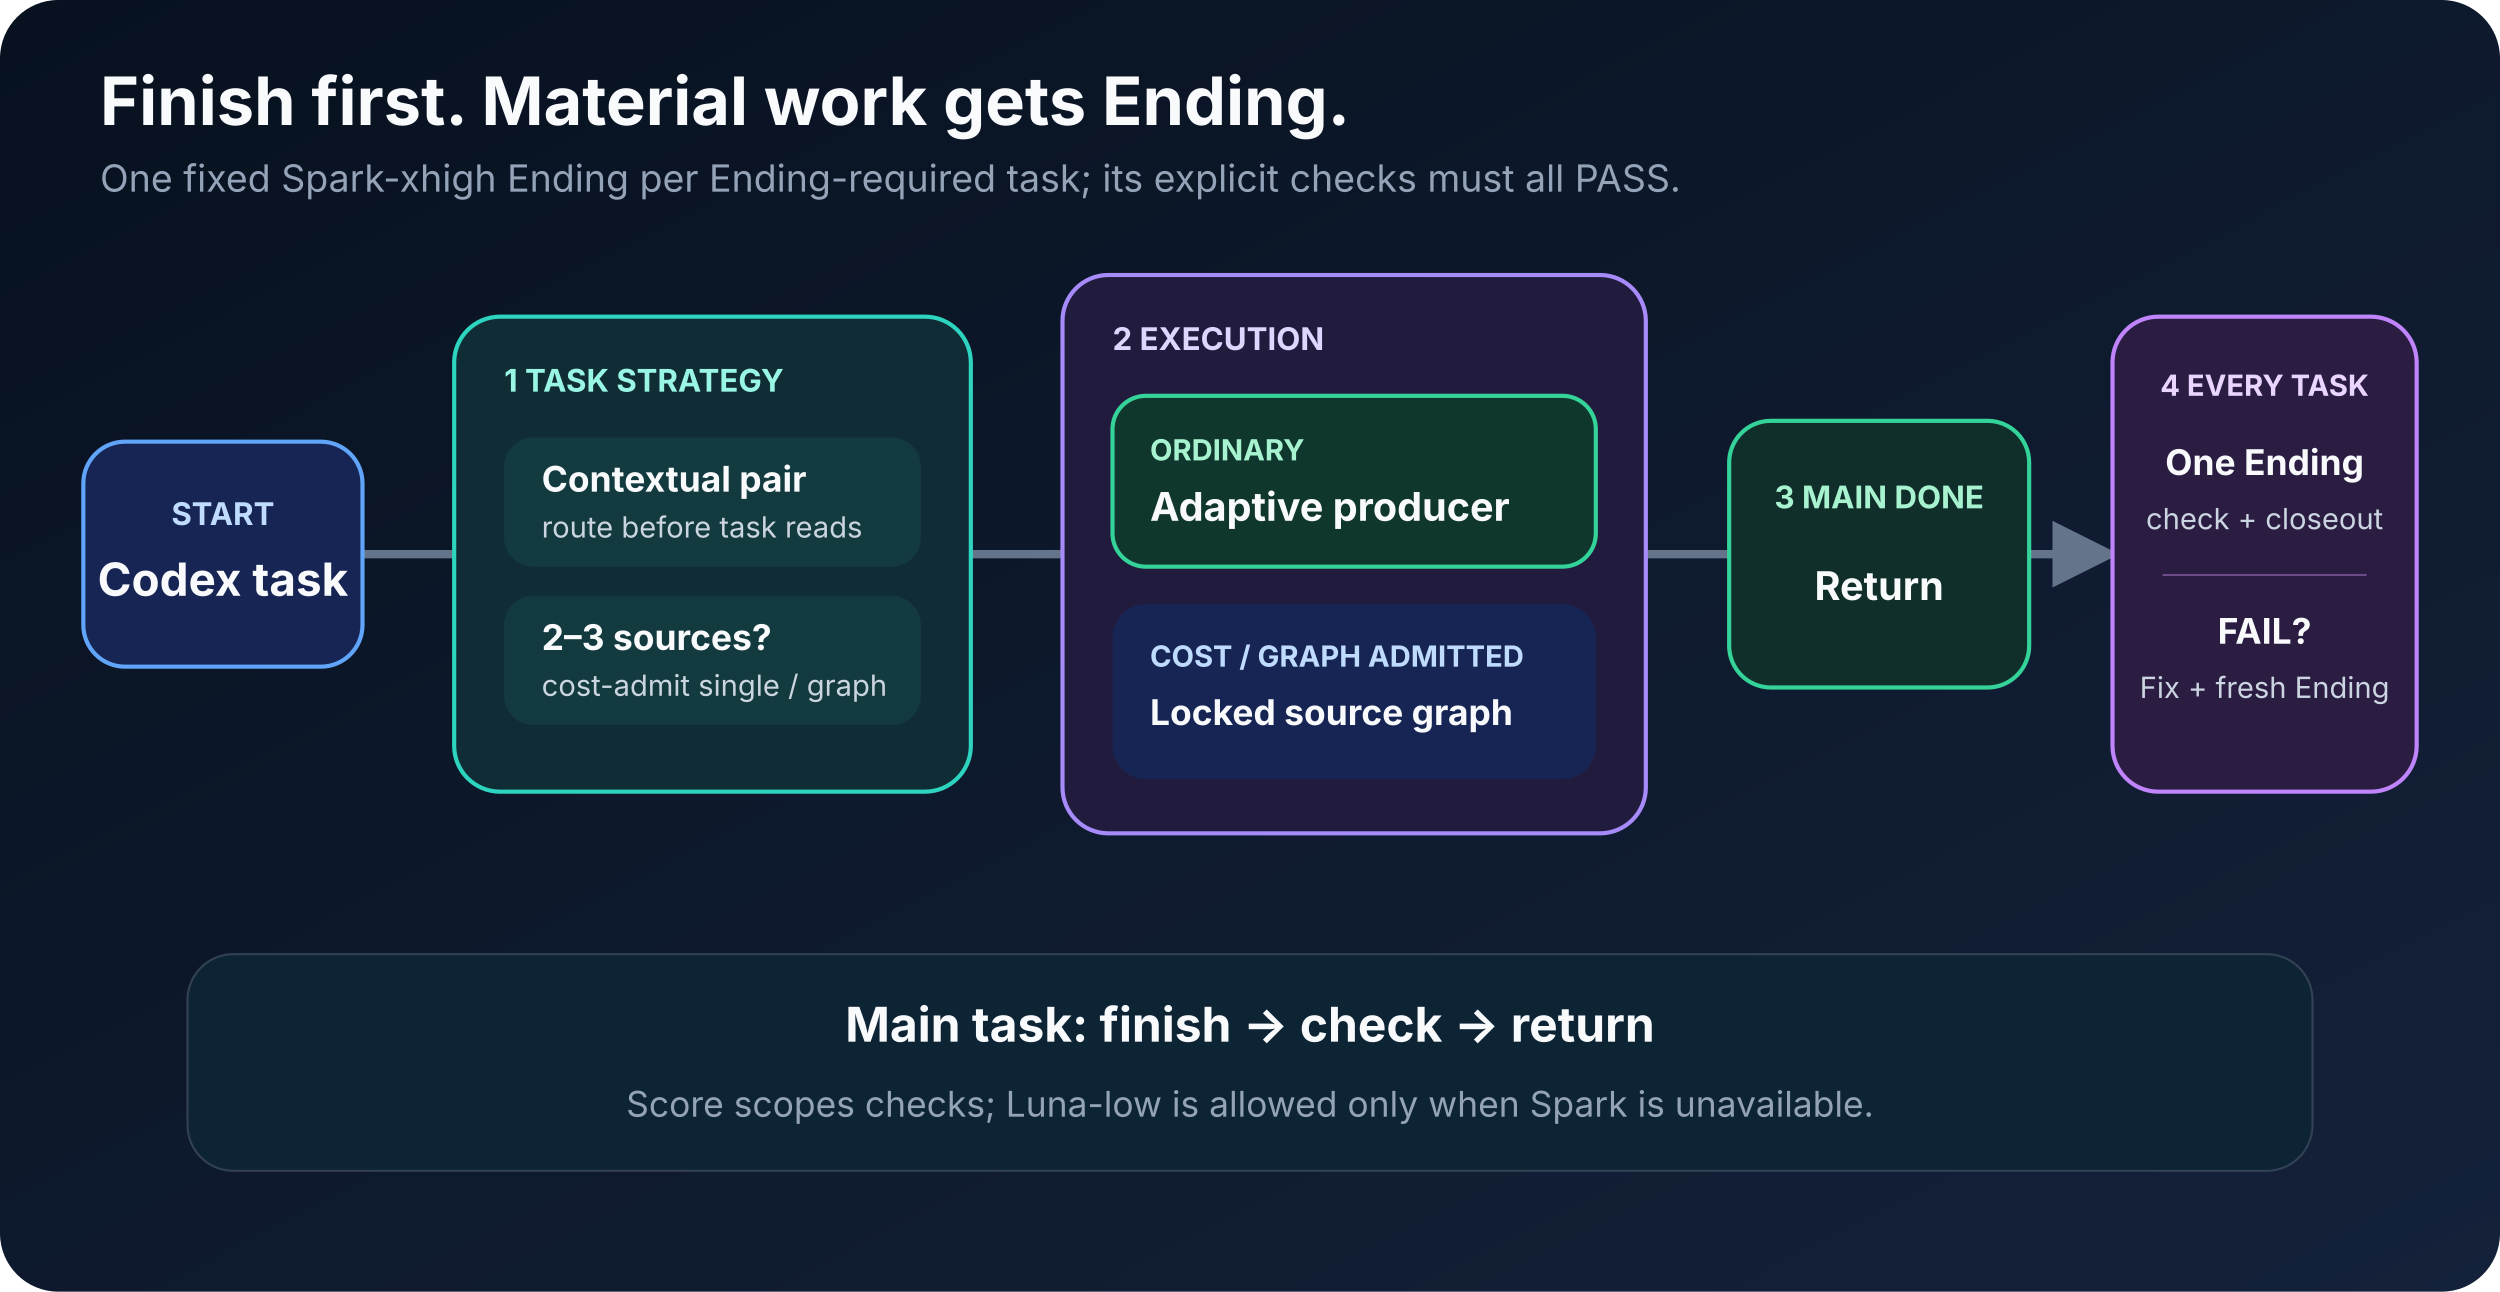
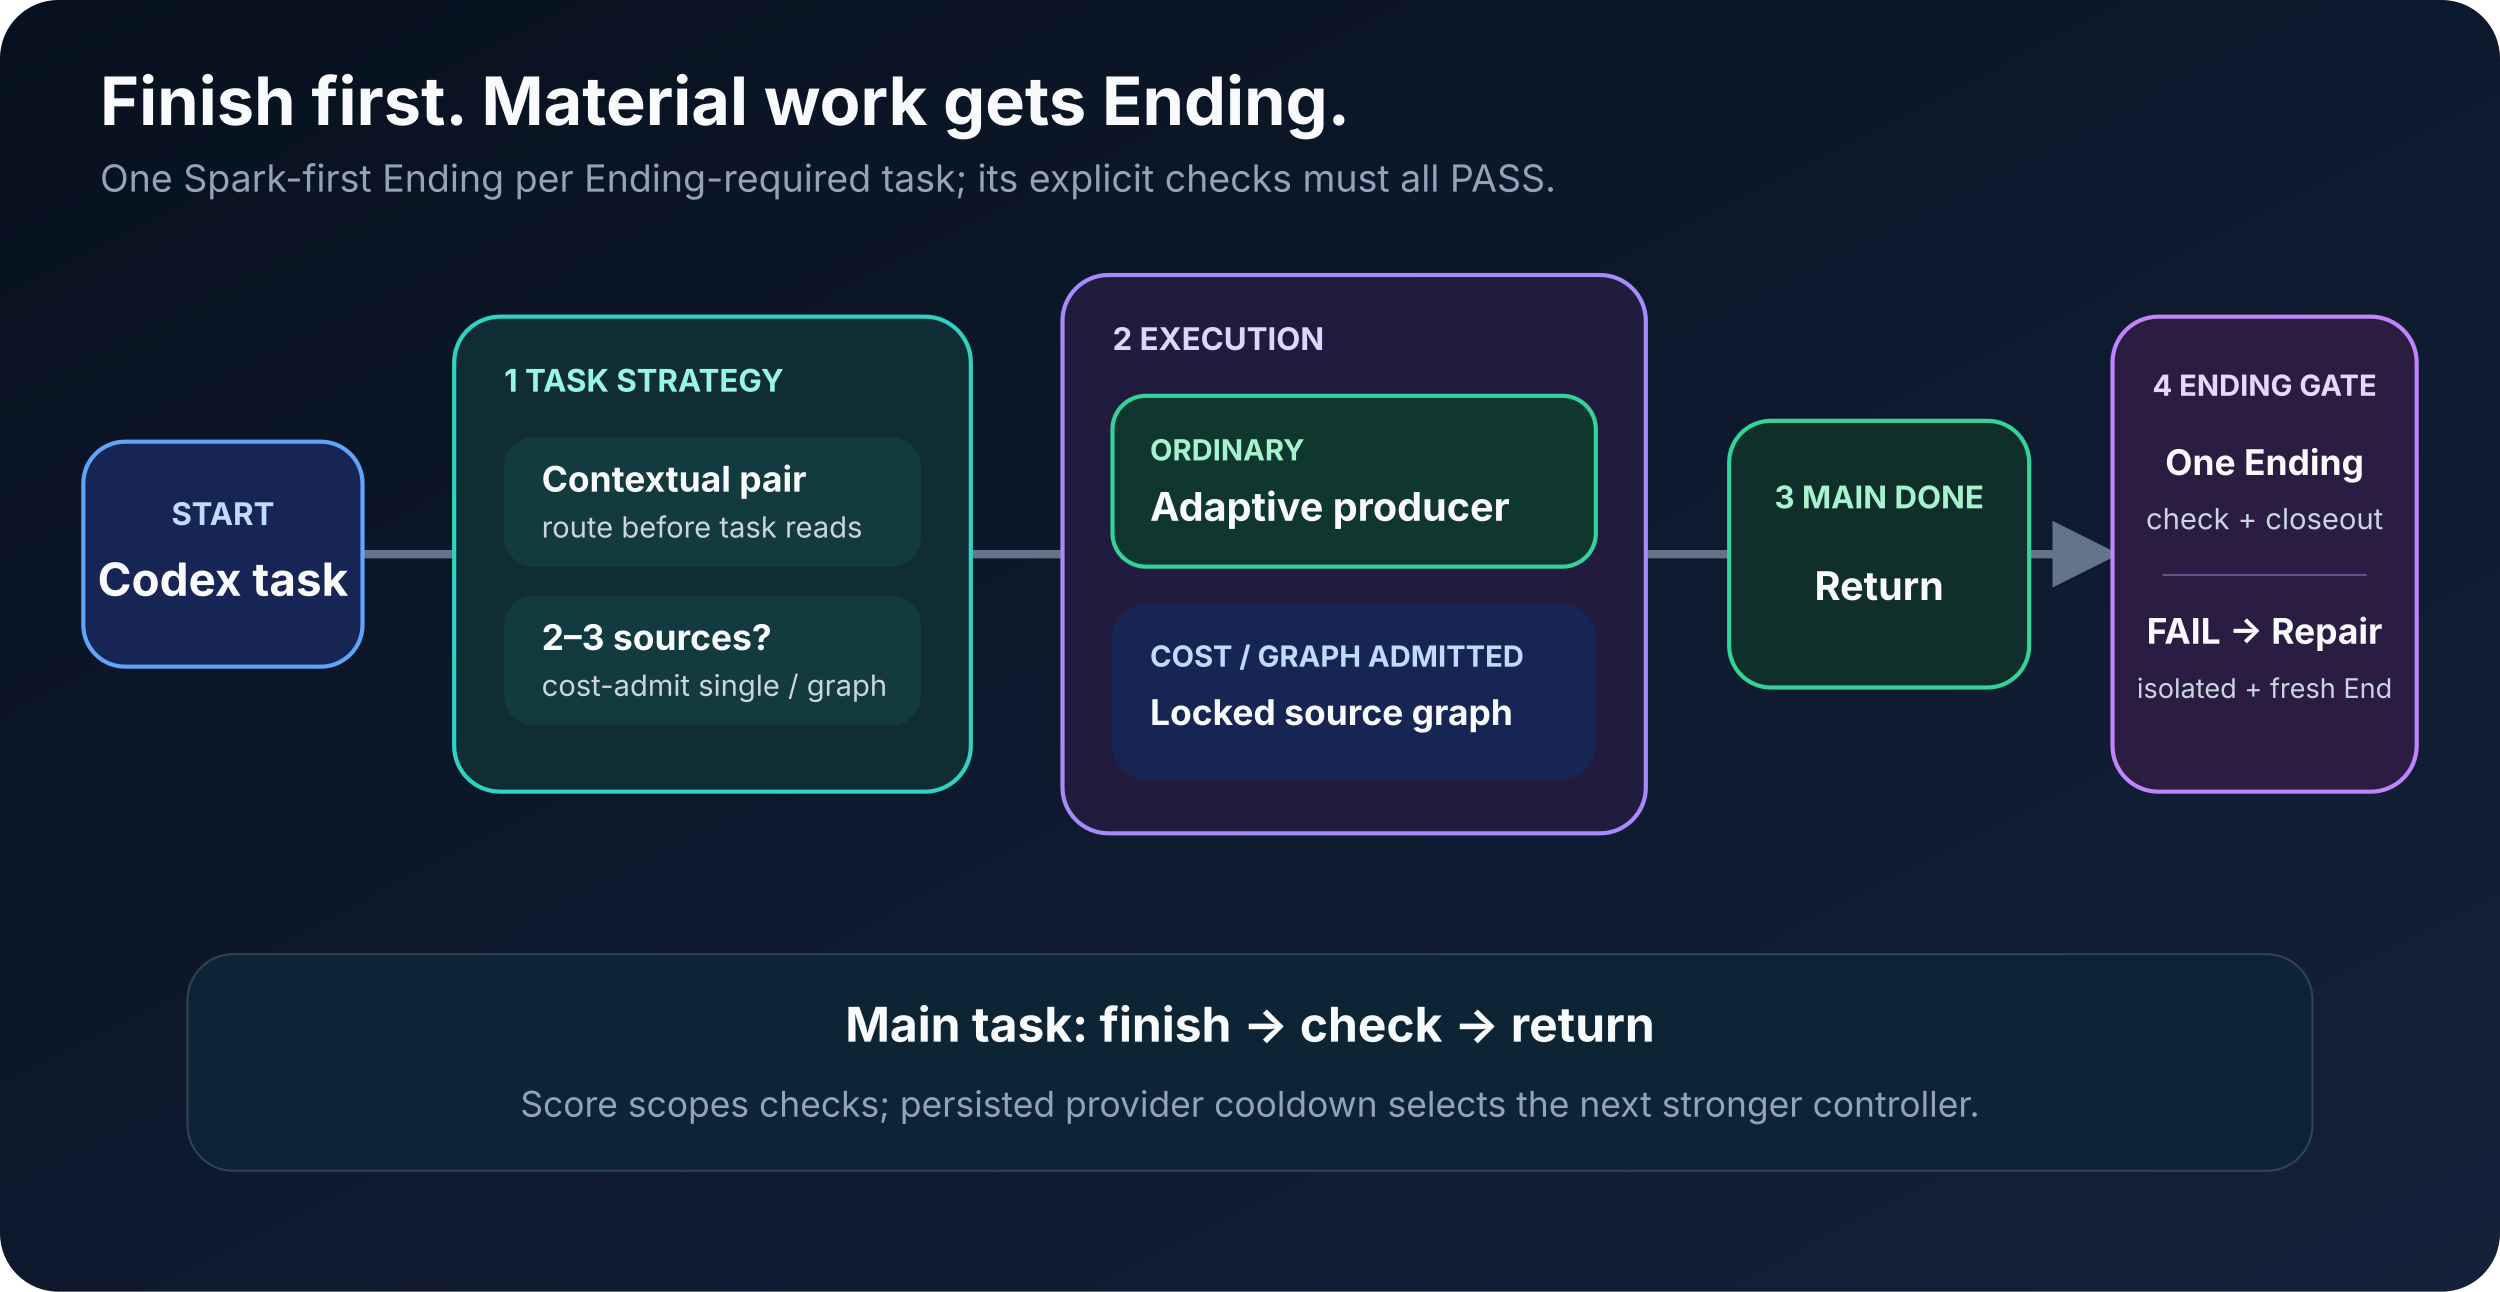
<svg xmlns="http://www.w3.org/2000/svg" width="1200" height="620" viewBox="0 0 1200 620" role="img" aria-labelledby="title desc">
  <defs>
    <linearGradient id="background" x1="0" y1="0" x2="1" y2="1">
      <stop stop-color="#07111f" />
      <stop offset="1" stop-color="#14213a" />
    </linearGradient>
    <marker id="arrow" viewBox="0 0 10 10" refX="9" refY="5" markerWidth="8" markerHeight="8" orient="auto">
      <path d="M0 0 10 5 0 10z" fill="#64748b" />
    </marker>
  </defs>
  <rect width="1200" height="620" rx="28" fill="url(#background)" />
  <text x="48" y="60" fill="#f8fafc" font-family="-apple-system,BlinkMacSystemFont,'Segoe UI',sans-serif" font-size="32" font-weight="700">Finish first. Material work gets Ending.</text>
-   <text x="48" y="92" fill="#94a3b8" font-family="-apple-system,BlinkMacSystemFont,'Segoe UI',sans-serif" font-size="18">One fixed Spark-xhigh Ending per Ending-required task; its explicit checks must all PASS.</text>
+   <text x="48" y="92" fill="#94a3b8" font-family="-apple-system,BlinkMacSystemFont,'Segoe UI',sans-serif" font-size="18">One Spark-first Ending per Ending-required task; its explicit checks must all PASS.</text>
  <path d="M174 266H218 M466 266H510 M790 266H830 M974 266H1014" fill="none" stroke="#64748b" stroke-width="4" marker-end="url(#arrow)" />
  <rect x="40" y="212" width="134" height="108" rx="20" fill="#172554" stroke="#60a5fa" stroke-width="2" />
  <text x="107" y="252" text-anchor="middle" fill="#bfdbfe" font-family="-apple-system,BlinkMacSystemFont,'Segoe UI',sans-serif" font-size="15" font-weight="700">START</text>
  <text x="107" y="286" text-anchor="middle" fill="#f8fafc" font-family="-apple-system,BlinkMacSystemFont,'Segoe UI',sans-serif" font-size="22" font-weight="700">Codex task</text>
  <rect x="218" y="152" width="248" height="228" rx="22" fill="#102d35" stroke="#2dd4bf" stroke-width="2" />
  <text x="242" y="188" fill="#99f6e4" font-family="-apple-system,BlinkMacSystemFont,'Segoe UI',sans-serif" font-size="15" font-weight="700">1  TASK STRATEGY</text>
  <rect x="242" y="210" width="200" height="62" rx="14" fill="#123a3f" />
  <text x="260" y="236" fill="#f8fafc" font-family="-apple-system,BlinkMacSystemFont,'Segoe UI',sans-serif" font-size="17" font-weight="700">Contextual pair</text>
  <text x="260" y="258" fill="#cbd5e1" font-family="-apple-system,BlinkMacSystemFont,'Segoe UI',sans-serif" font-size="14">route before task reads</text>
  <rect x="242" y="286" width="200" height="62" rx="14" fill="#123a3f" />
  <text x="260" y="312" fill="#f8fafc" font-family="-apple-system,BlinkMacSystemFont,'Segoe UI',sans-serif" font-size="17" font-weight="700">2–3 sources?</text>
  <text x="260" y="334" fill="#cbd5e1" font-family="-apple-system,BlinkMacSystemFont,'Segoe UI',sans-serif" font-size="14">cost-admit single / graph</text>
  <rect x="510" y="132" width="280" height="268" rx="22" fill="#211b3d" stroke="#a78bfa" stroke-width="2" />
  <text x="534" y="168" fill="#ddd6fe" font-family="-apple-system,BlinkMacSystemFont,'Segoe UI',sans-serif" font-size="15" font-weight="700">2  EXECUTION</text>
  <rect x="534" y="190" width="232" height="82" rx="16" fill="#10372e" stroke="#34d399" stroke-width="2" />
  <text x="552" y="221" fill="#a7f3d0" font-family="-apple-system,BlinkMacSystemFont,'Segoe UI',sans-serif" font-size="14" font-weight="700">ORDINARY</text>
  <text x="552" y="250" fill="#f8fafc" font-family="-apple-system,BlinkMacSystemFont,'Segoe UI',sans-serif" font-size="19" font-weight="700">Adaptive producer</text>
  <rect x="534" y="290" width="232" height="84" rx="16" fill="#172554" />
  <text x="552" y="320" fill="#bfdbfe" font-family="-apple-system,BlinkMacSystemFont,'Segoe UI',sans-serif" font-size="14" font-weight="700">COST / GRAPH ADMITTED</text>
  <text x="552" y="348" fill="#f8fafc" font-family="-apple-system,BlinkMacSystemFont,'Segoe UI',sans-serif" font-size="17" font-weight="700">Locked source graph</text>
  <rect x="830" y="202" width="144" height="128" rx="20" fill="#102e2a" stroke="#34d399" stroke-width="2" />
  <text x="902" y="244" text-anchor="middle" fill="#a7f3d0" font-family="-apple-system,BlinkMacSystemFont,'Segoe UI',sans-serif" font-size="15" font-weight="700">3  MAIN DONE</text>
  <text x="902" y="288" text-anchor="middle" fill="#f8fafc" font-family="-apple-system,BlinkMacSystemFont,'Segoe UI',sans-serif" font-size="19" font-weight="700">Return</text>
  <rect x="1014" y="152" width="146" height="228" rx="22" fill="#2b1c42" stroke="#c084fc" stroke-width="2" />
-   <text x="1087" y="190" text-anchor="middle" fill="#e9d5ff" font-family="-apple-system,BlinkMacSystemFont,'Segoe UI',sans-serif" font-size="14" font-weight="700">4  EVERY TASK</text>
+   <text x="1087" y="190" text-anchor="middle" fill="#e9d5ff" font-family="-apple-system,BlinkMacSystemFont,'Segoe UI',sans-serif" font-size="14" font-weight="700">4  ENDING GATE</text>
  <text x="1087" y="228" text-anchor="middle" fill="#f8fafc" font-family="-apple-system,BlinkMacSystemFont,'Segoe UI',sans-serif" font-size="17" font-weight="700">One Ending</text>
  <text x="1087" y="254" text-anchor="middle" fill="#cbd5e1" font-family="-apple-system,BlinkMacSystemFont,'Segoe UI',sans-serif" font-size="14">check + closeout</text>
  <line x1="1038" y1="276" x2="1136" y2="276" stroke="#6b4b88" />
-   <text x="1087" y="309" text-anchor="middle" fill="#f8fafc" font-family="-apple-system,BlinkMacSystemFont,'Segoe UI',sans-serif" font-size="17" font-weight="700">FAIL?</text>
-   <text x="1087" y="335" text-anchor="middle" fill="#cbd5e1" font-family="-apple-system,BlinkMacSystemFont,'Segoe UI',sans-serif" font-size="14">Fix + fresh Ending</text>
+   <text x="1087" y="309" text-anchor="middle" fill="#f8fafc" font-family="-apple-system,BlinkMacSystemFont,'Segoe UI',sans-serif" font-size="17" font-weight="700">FAIL → Repair</text>
+   <text x="1087" y="335" text-anchor="middle" fill="#cbd5e1" font-family="-apple-system,BlinkMacSystemFont,'Segoe UI',sans-serif" font-size="13">isolated + fresh End</text>
  <rect x="90" y="458" width="1020" height="104" rx="22" fill="#0d2435" stroke="#334155" />
  <text x="600" y="500" text-anchor="middle" fill="#f8fafc" font-family="-apple-system,BlinkMacSystemFont,'Segoe UI',sans-serif" font-size="23" font-weight="700">Main task: finish → check → return</text>
-   <text x="600" y="536" text-anchor="middle" fill="#94a3b8" font-family="-apple-system,BlinkMacSystemFont,'Segoe UI',sans-serif" font-size="17">Score scopes checks; Luna-low is allowed only when Spark is unavailable.</text>
+   <text x="600" y="536" text-anchor="middle" fill="#94a3b8" font-family="-apple-system,BlinkMacSystemFont,'Segoe UI',sans-serif" font-size="17">Score scopes checks; persisted provider cooldown selects the next stronger controller.</text>
</svg>
